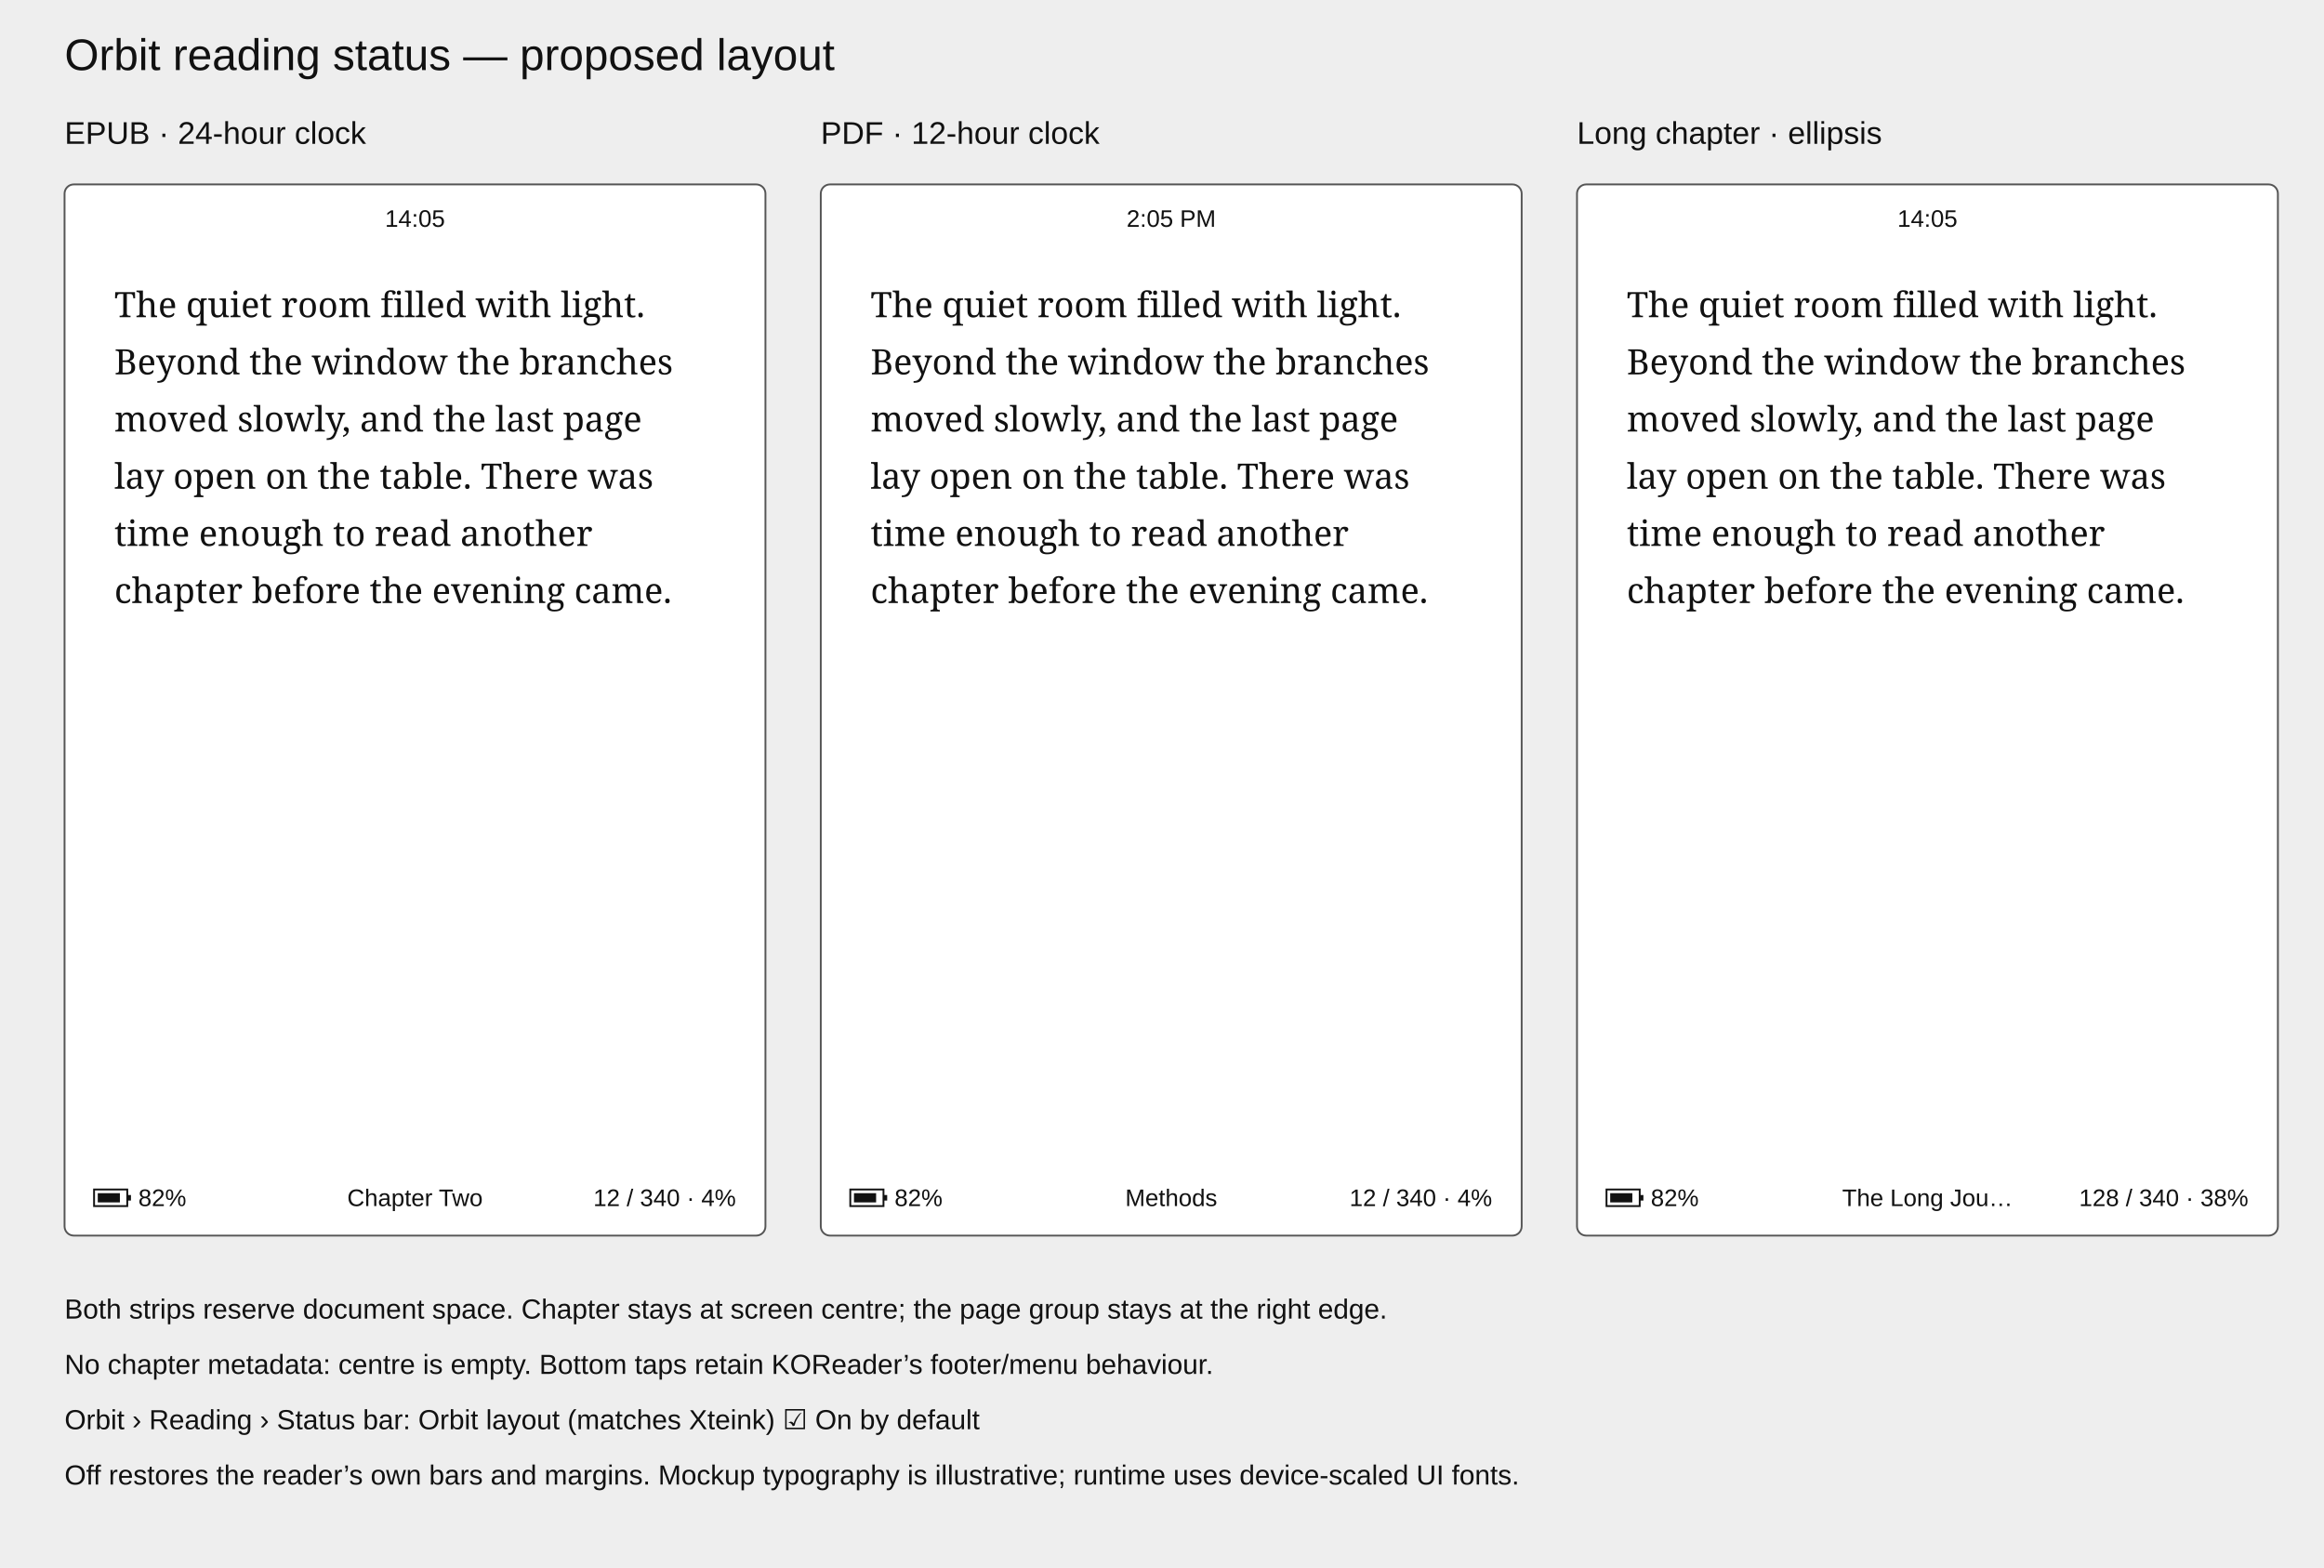
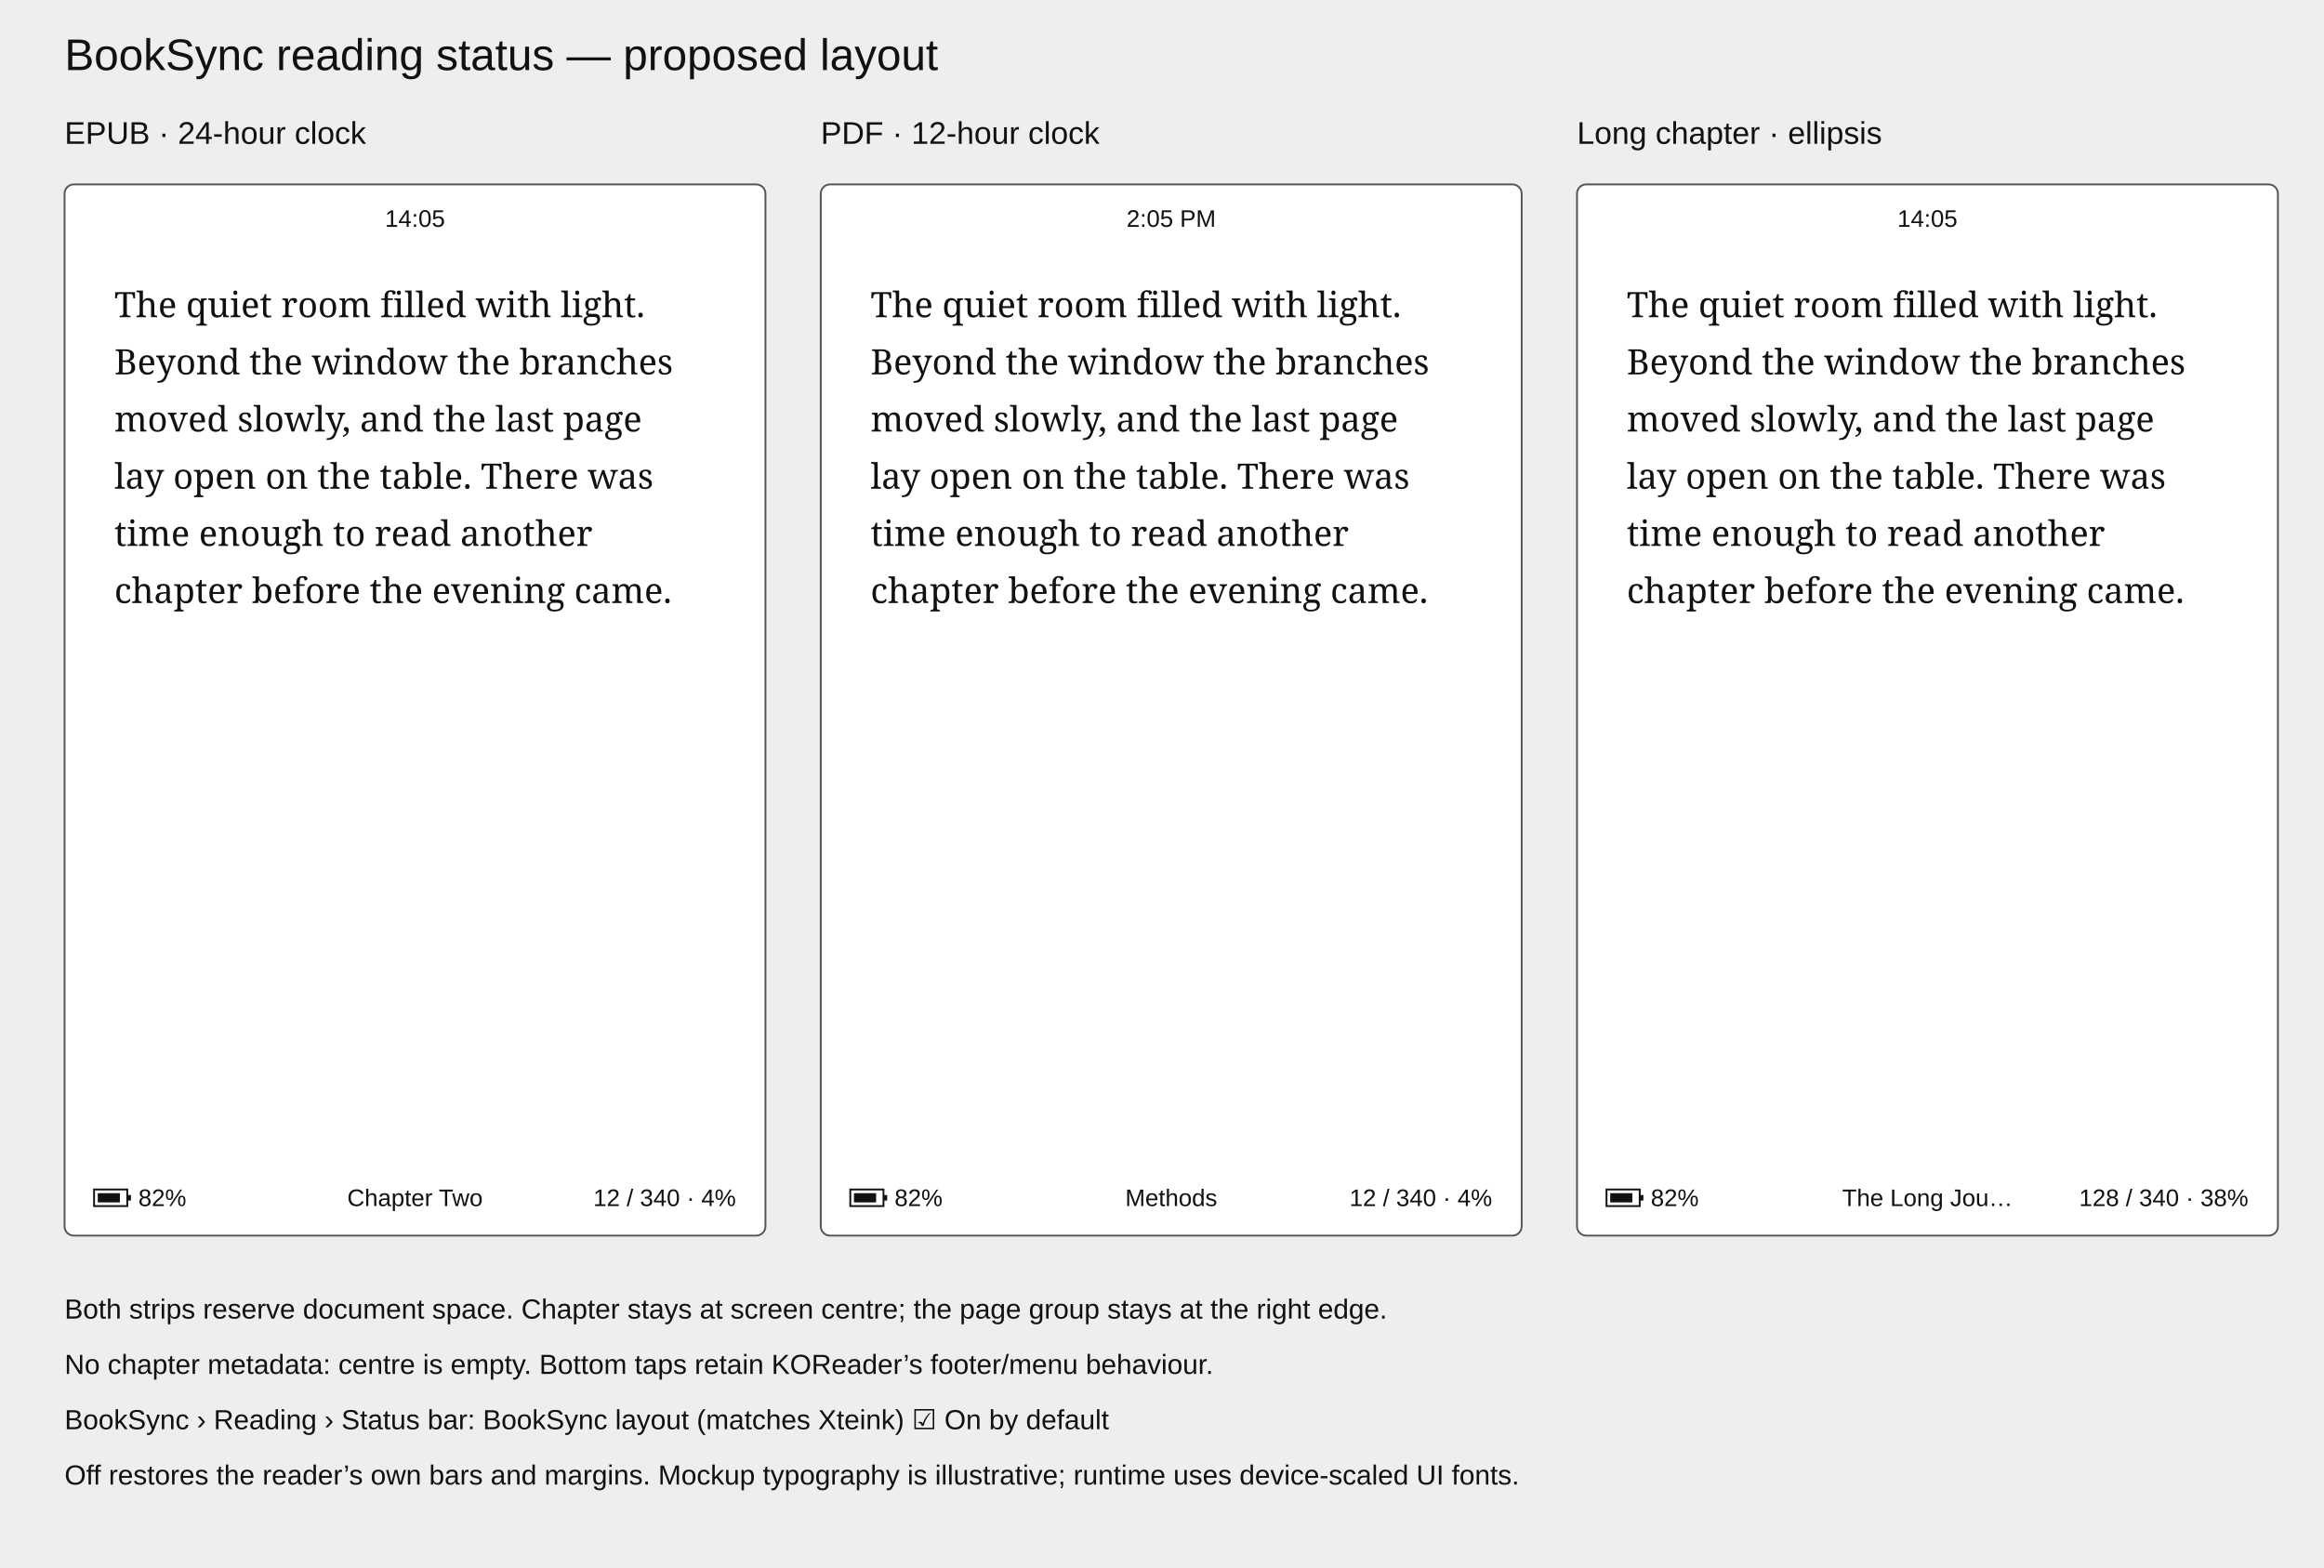
<svg xmlns="http://www.w3.org/2000/svg" width="1260" height="850" viewBox="0 0 1260 850">
  <rect width="1260" height="850" fill="#eee" />
  <style>text{fill:#111;font-family:Arial,sans-serif}.body{font-family:Georgia,serif;font-size:19px}.status{font-size:13px}.note{font-size:15px}</style>
-   <text x="35" y="38" font-size="24">Orbit reading status — proposed layout</text>
+   <text x="35" y="38" font-size="24">BookSync reading status — proposed layout</text>
  <text x="35" y="78" font-size="17">EPUB · 24-hour clock</text>
  <rect x="35" y="100" width="380" height="570" rx="5" fill="white" stroke="#555" />
  <text class="status" text-anchor="middle" x="225" y="123">14:05</text>
  <text class="body" x="62" y="172">The quiet room filled with light.</text>
  <text class="body" x="62" y="203">Beyond the window the branches</text>
  <text class="body" x="62" y="234">moved slowly, and the last page</text>
  <text class="body" x="62" y="265">lay open on the table. There was</text>
  <text class="body" x="62" y="296">time enough to read another</text>
  <text class="body" x="62" y="327">chapter before the evening came.</text>
  <rect x="51" y="645" width="18" height="9" fill="none" stroke="#111" />
  <rect x="53" y="647" width="12" height="5" fill="#111" />
  <path d="M70 648v3" stroke="#111" stroke-width="2" />
  <text class="status" x="75" y="654">82%</text>
  <text class="status" text-anchor="middle" x="225" y="654">Chapter Two</text>
  <text class="status" text-anchor="end" x="399" y="654">12 / 340 · 4%</text>
  <text x="445" y="78" font-size="17">PDF · 12-hour clock</text>
  <rect x="445" y="100" width="380" height="570" rx="5" fill="white" stroke="#555" />
  <text class="status" text-anchor="middle" x="635" y="123">2:05 PM</text>
  <text class="body" x="472" y="172">The quiet room filled with light.</text>
  <text class="body" x="472" y="203">Beyond the window the branches</text>
  <text class="body" x="472" y="234">moved slowly, and the last page</text>
  <text class="body" x="472" y="265">lay open on the table. There was</text>
  <text class="body" x="472" y="296">time enough to read another</text>
  <text class="body" x="472" y="327">chapter before the evening came.</text>
  <rect x="461" y="645" width="18" height="9" fill="none" stroke="#111" />
  <rect x="463" y="647" width="12" height="5" fill="#111" />
  <path d="M480 648v3" stroke="#111" stroke-width="2" />
  <text class="status" x="485" y="654">82%</text>
  <text class="status" text-anchor="middle" x="635" y="654">Methods</text>
  <text class="status" text-anchor="end" x="809" y="654">12 / 340 · 4%</text>
  <text x="855" y="78" font-size="17">Long chapter · ellipsis</text>
  <rect x="855" y="100" width="380" height="570" rx="5" fill="white" stroke="#555" />
  <text class="status" text-anchor="middle" x="1045" y="123">14:05</text>
  <text class="body" x="882" y="172">The quiet room filled with light.</text>
  <text class="body" x="882" y="203">Beyond the window the branches</text>
  <text class="body" x="882" y="234">moved slowly, and the last page</text>
  <text class="body" x="882" y="265">lay open on the table. There was</text>
  <text class="body" x="882" y="296">time enough to read another</text>
  <text class="body" x="882" y="327">chapter before the evening came.</text>
  <rect x="871" y="645" width="18" height="9" fill="none" stroke="#111" />
  <rect x="873" y="647" width="12" height="5" fill="#111" />
  <path d="M890 648v3" stroke="#111" stroke-width="2" />
  <text class="status" x="895" y="654">82%</text>
  <text class="status" text-anchor="middle" x="1045" y="654">The Long Jou…</text>
  <text class="status" text-anchor="end" x="1219" y="654">128 / 340 · 38%</text>
  <text class="note" x="35" y="715">Both strips reserve document space. Chapter stays at screen centre; the page group stays at the right edge.</text>
  <text class="note" x="35" y="745">No chapter metadata: centre is empty. Bottom taps retain KOReader’s footer/menu behaviour.</text>
-   <text class="note" x="35" y="775">Orbit › Reading › Status bar: Orbit layout (matches Xteink)     ☑ On by default</text>
+   <text class="note" x="35" y="775">BookSync › Reading › Status bar: BookSync layout (matches Xteink)     ☑ On by default</text>
  <text class="note" x="35" y="805">Off restores the reader’s own bars and margins. Mockup typography is illustrative; runtime uses device-scaled UI fonts.</text>
</svg>
